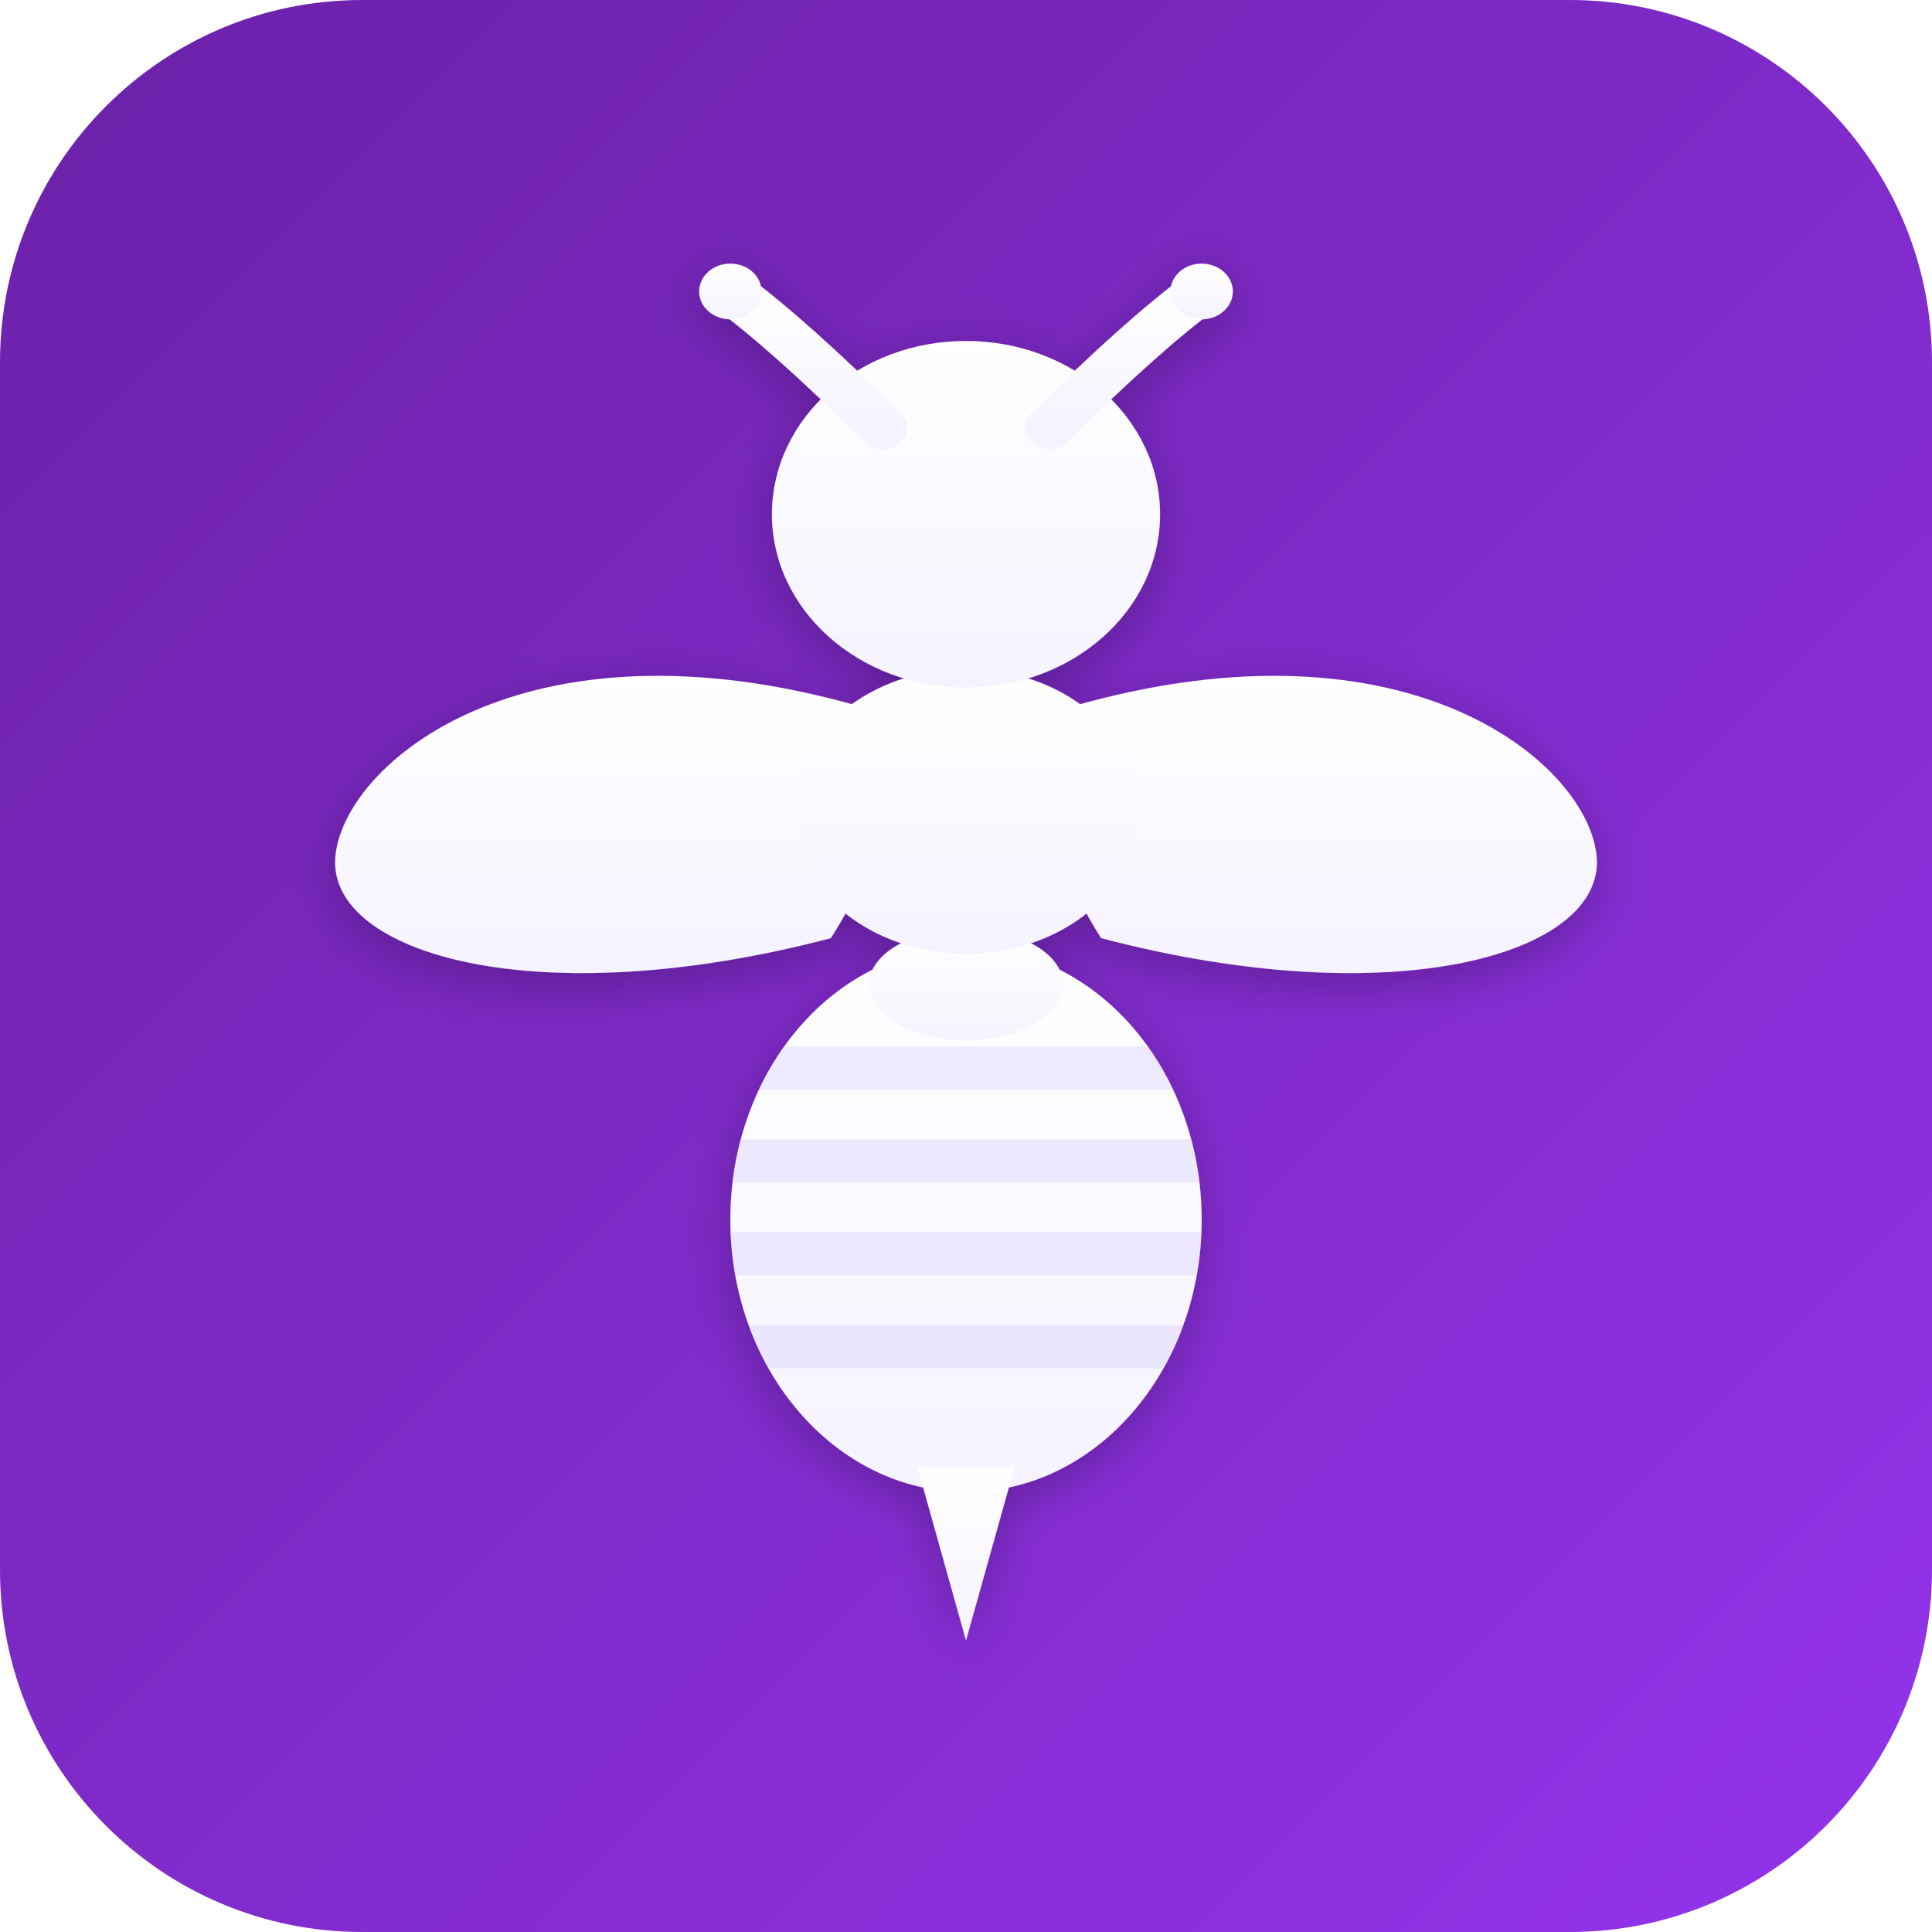
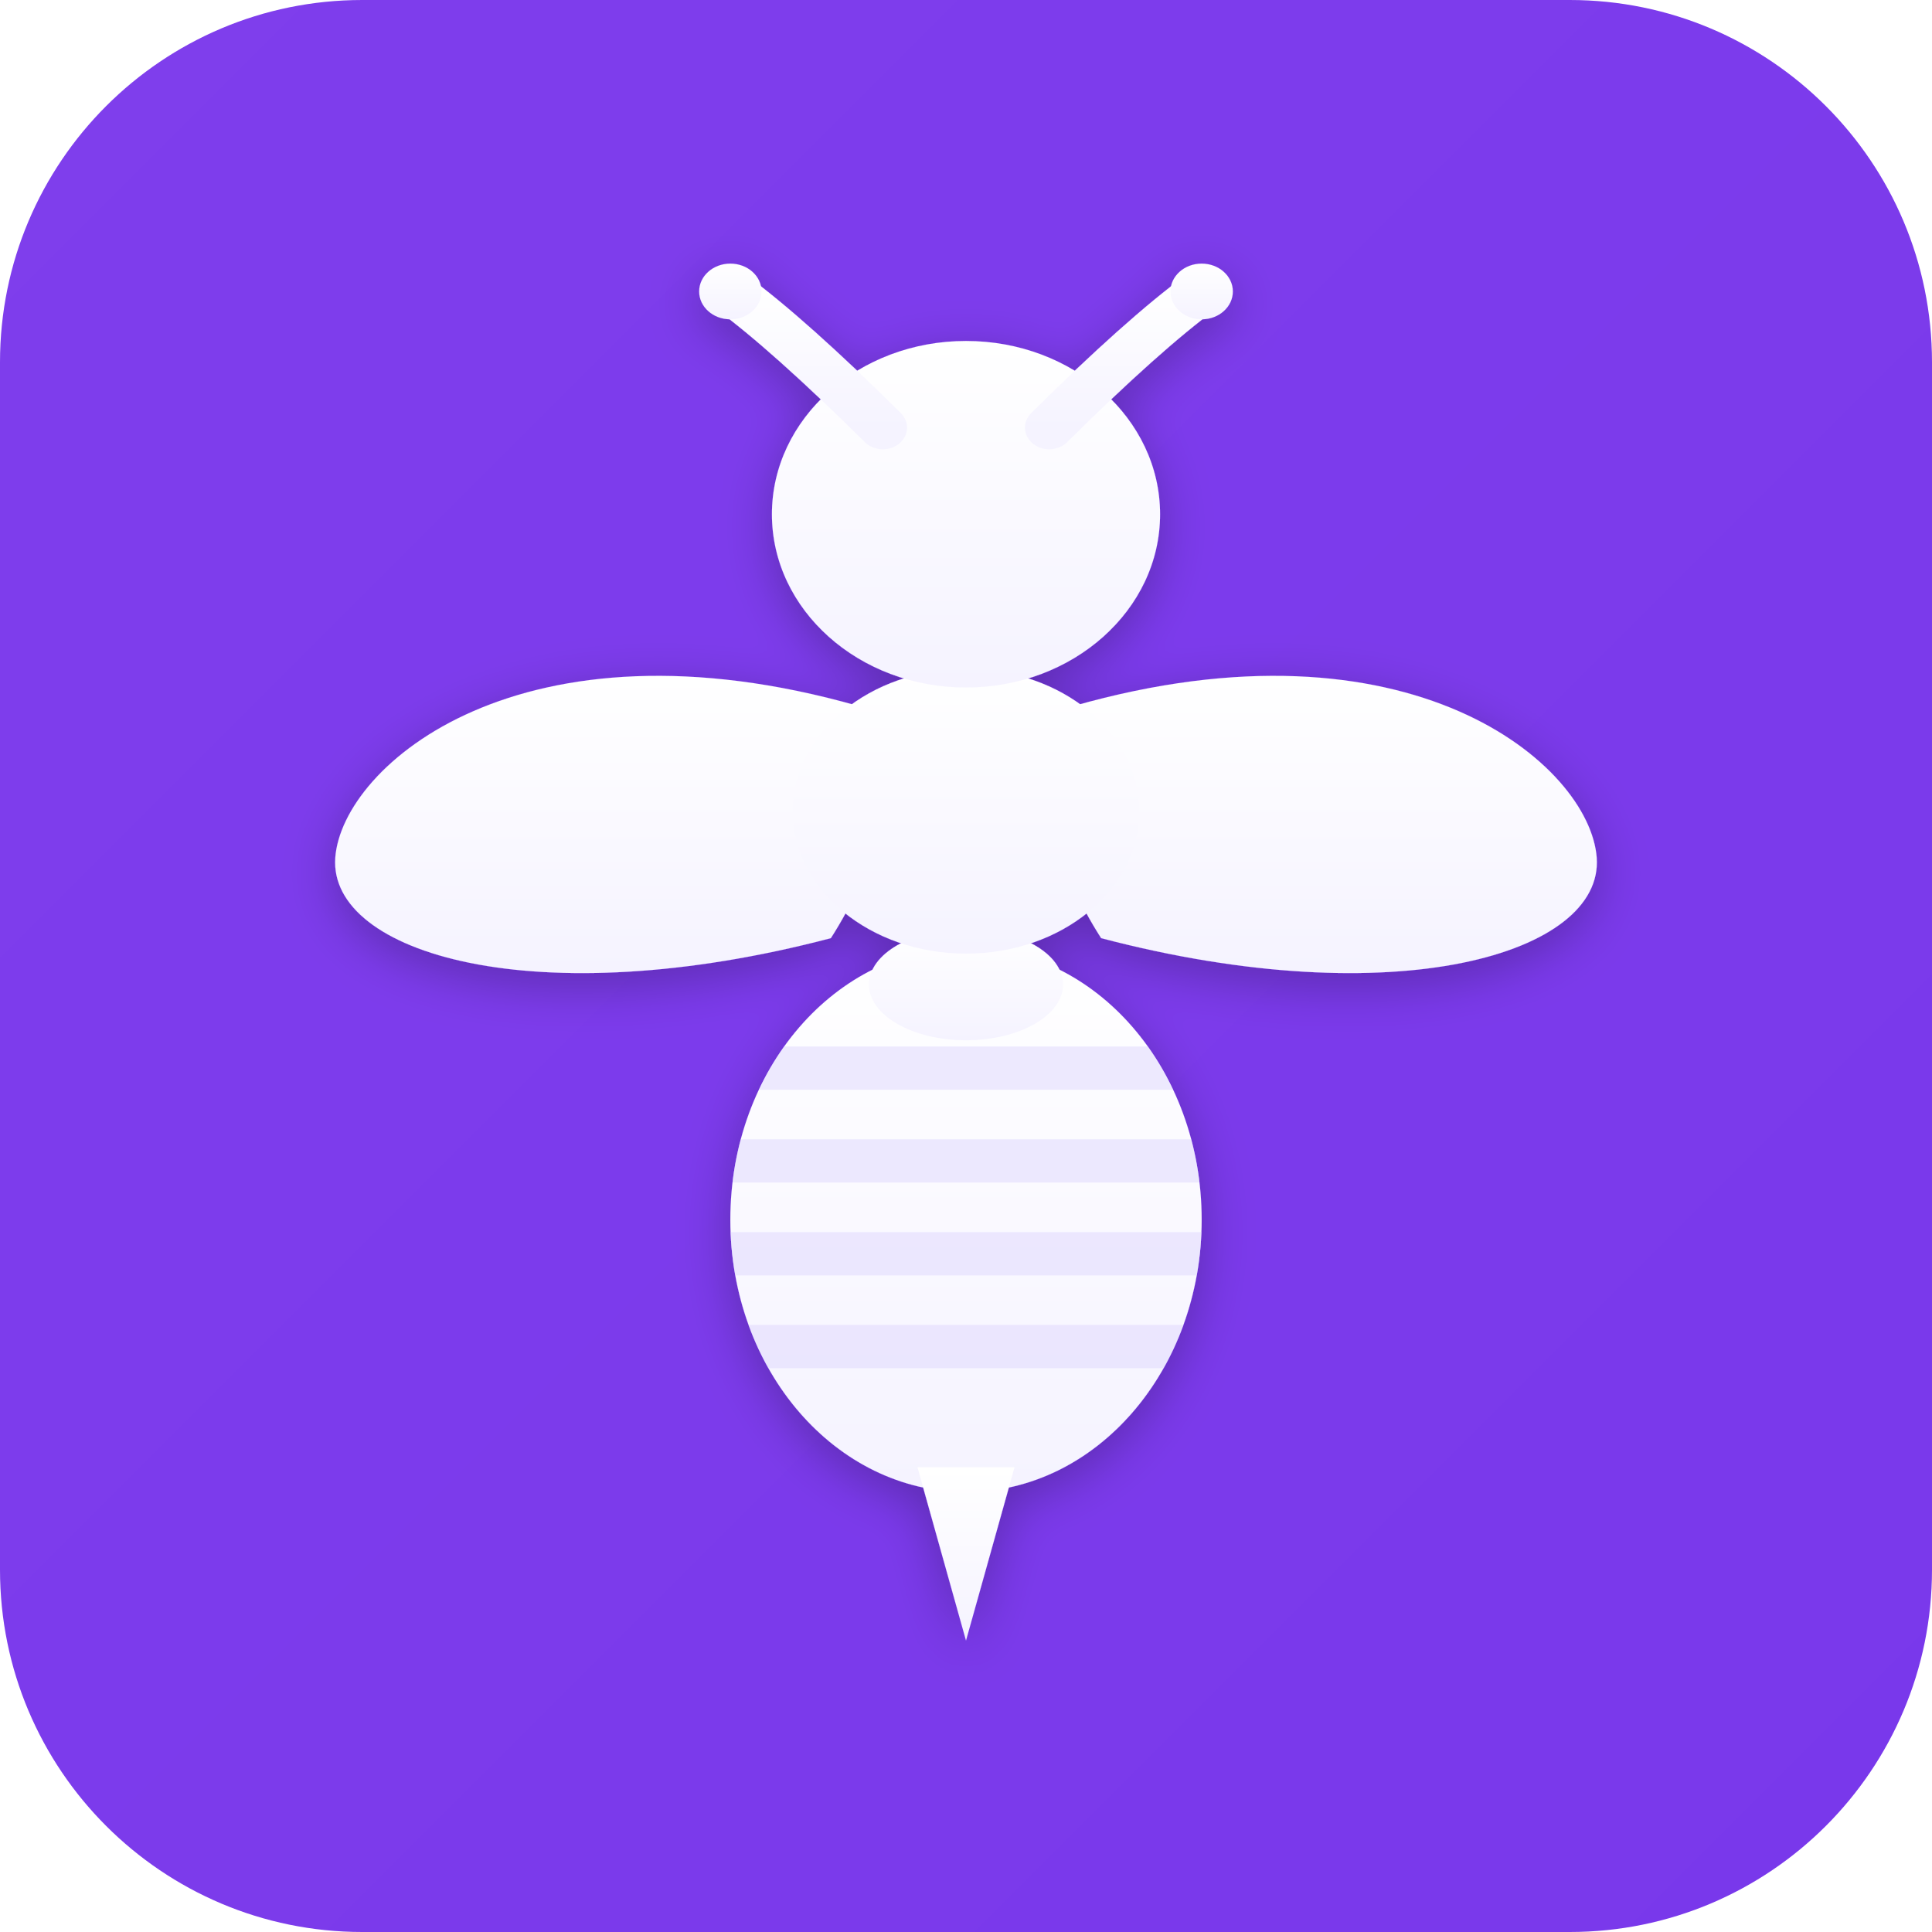
<svg xmlns="http://www.w3.org/2000/svg" width="512" height="512" viewBox="0 0 512 512">
  <defs>
    <linearGradient id="android-bg" x1="0%" y1="0%" x2="100%" y2="100%">
-       <stop offset="0%" stop-color="#6b21a8" />
-       <stop offset="100%" stop-color="#9333ea" />
+       <stop offset="0%" stop-color="#7f3eec" />
+       <stop offset="100%" stop-color="#7938eb" />
    </linearGradient>
    <linearGradient id="android-bee" x1="0%" y1="0%" x2="0%" y2="100%">
      <stop offset="0%" stop-color="#ffffff" />
      <stop offset="100%" stop-color="#f5f3ff" />
    </linearGradient>
    <filter id="android-shadow" x="-10%" y="-10%" width="120%" height="120%">
      <feDropShadow dx="0" dy="4" stdDeviation="8" flood-opacity="0.25" />
    </filter>
    <clipPath id="android-abdomen">
      <ellipse cx="256" cy="338" rx="68" ry="88" />
    </clipPath>
  </defs>
  <rect width="512" height="512" rx="96" fill="url(#android-bg)" />
  <g transform="translate(256 256) scale(0.82) translate(-256 -256)" filter="url(#android-shadow)">
    <g transform="translate(256 256) scale(1.12 1) translate(-256 -256)">
      <g fill="url(#android-bee)">
        <path d="M 225 172 C 128 141 76 191 74 221 C 72 252 132 272 217 247 C 229 226 238 198 225 172 Z" />
        <path d="M 287 172 C 384 141 436 191 438 221 C 440 252 380 272 295 247 C 283 226 274 198 287 172 Z" />
      </g>
      <g fill="url(#android-bee)">
        <ellipse cx="256" cy="338" rx="68" ry="88" />
        <ellipse cx="256" cy="262" rx="28" ry="18" />
        <ellipse cx="256" cy="206" rx="50" ry="46" />
        <circle cx="256" cy="110" r="56" />
      </g>
      <g clip-path="url(#android-abdomen)">
        <rect x="188" y="282" width="136" height="14" fill="#ddd6fe" opacity="0.5" />
        <rect x="188" y="312" width="136" height="14" fill="#ddd6fe" opacity="0.5" />
        <rect x="188" y="342" width="136" height="14" fill="#ddd6fe" opacity="0.5" />
        <rect x="188" y="372" width="136" height="14" fill="#ddd6fe" opacity="0.5" />
      </g>
      <path fill="url(#android-bee)" d="M 242 418 L 256 474 L 270 418 Z" />
      <g fill="none" stroke-width="14" stroke-linecap="round" stroke-linejoin="round">
        <path stroke="url(#android-bee)" d="M232 82 Q 205 52 188 38" />
        <path stroke="url(#android-bee)" d="M280 82 Q 307 52 324 38" />
      </g>
      <g fill="url(#android-bee)">
        <circle cx="188" cy="38" r="9" />
        <circle cx="324" cy="38" r="9" />
      </g>
    </g>
  </g>
</svg>
